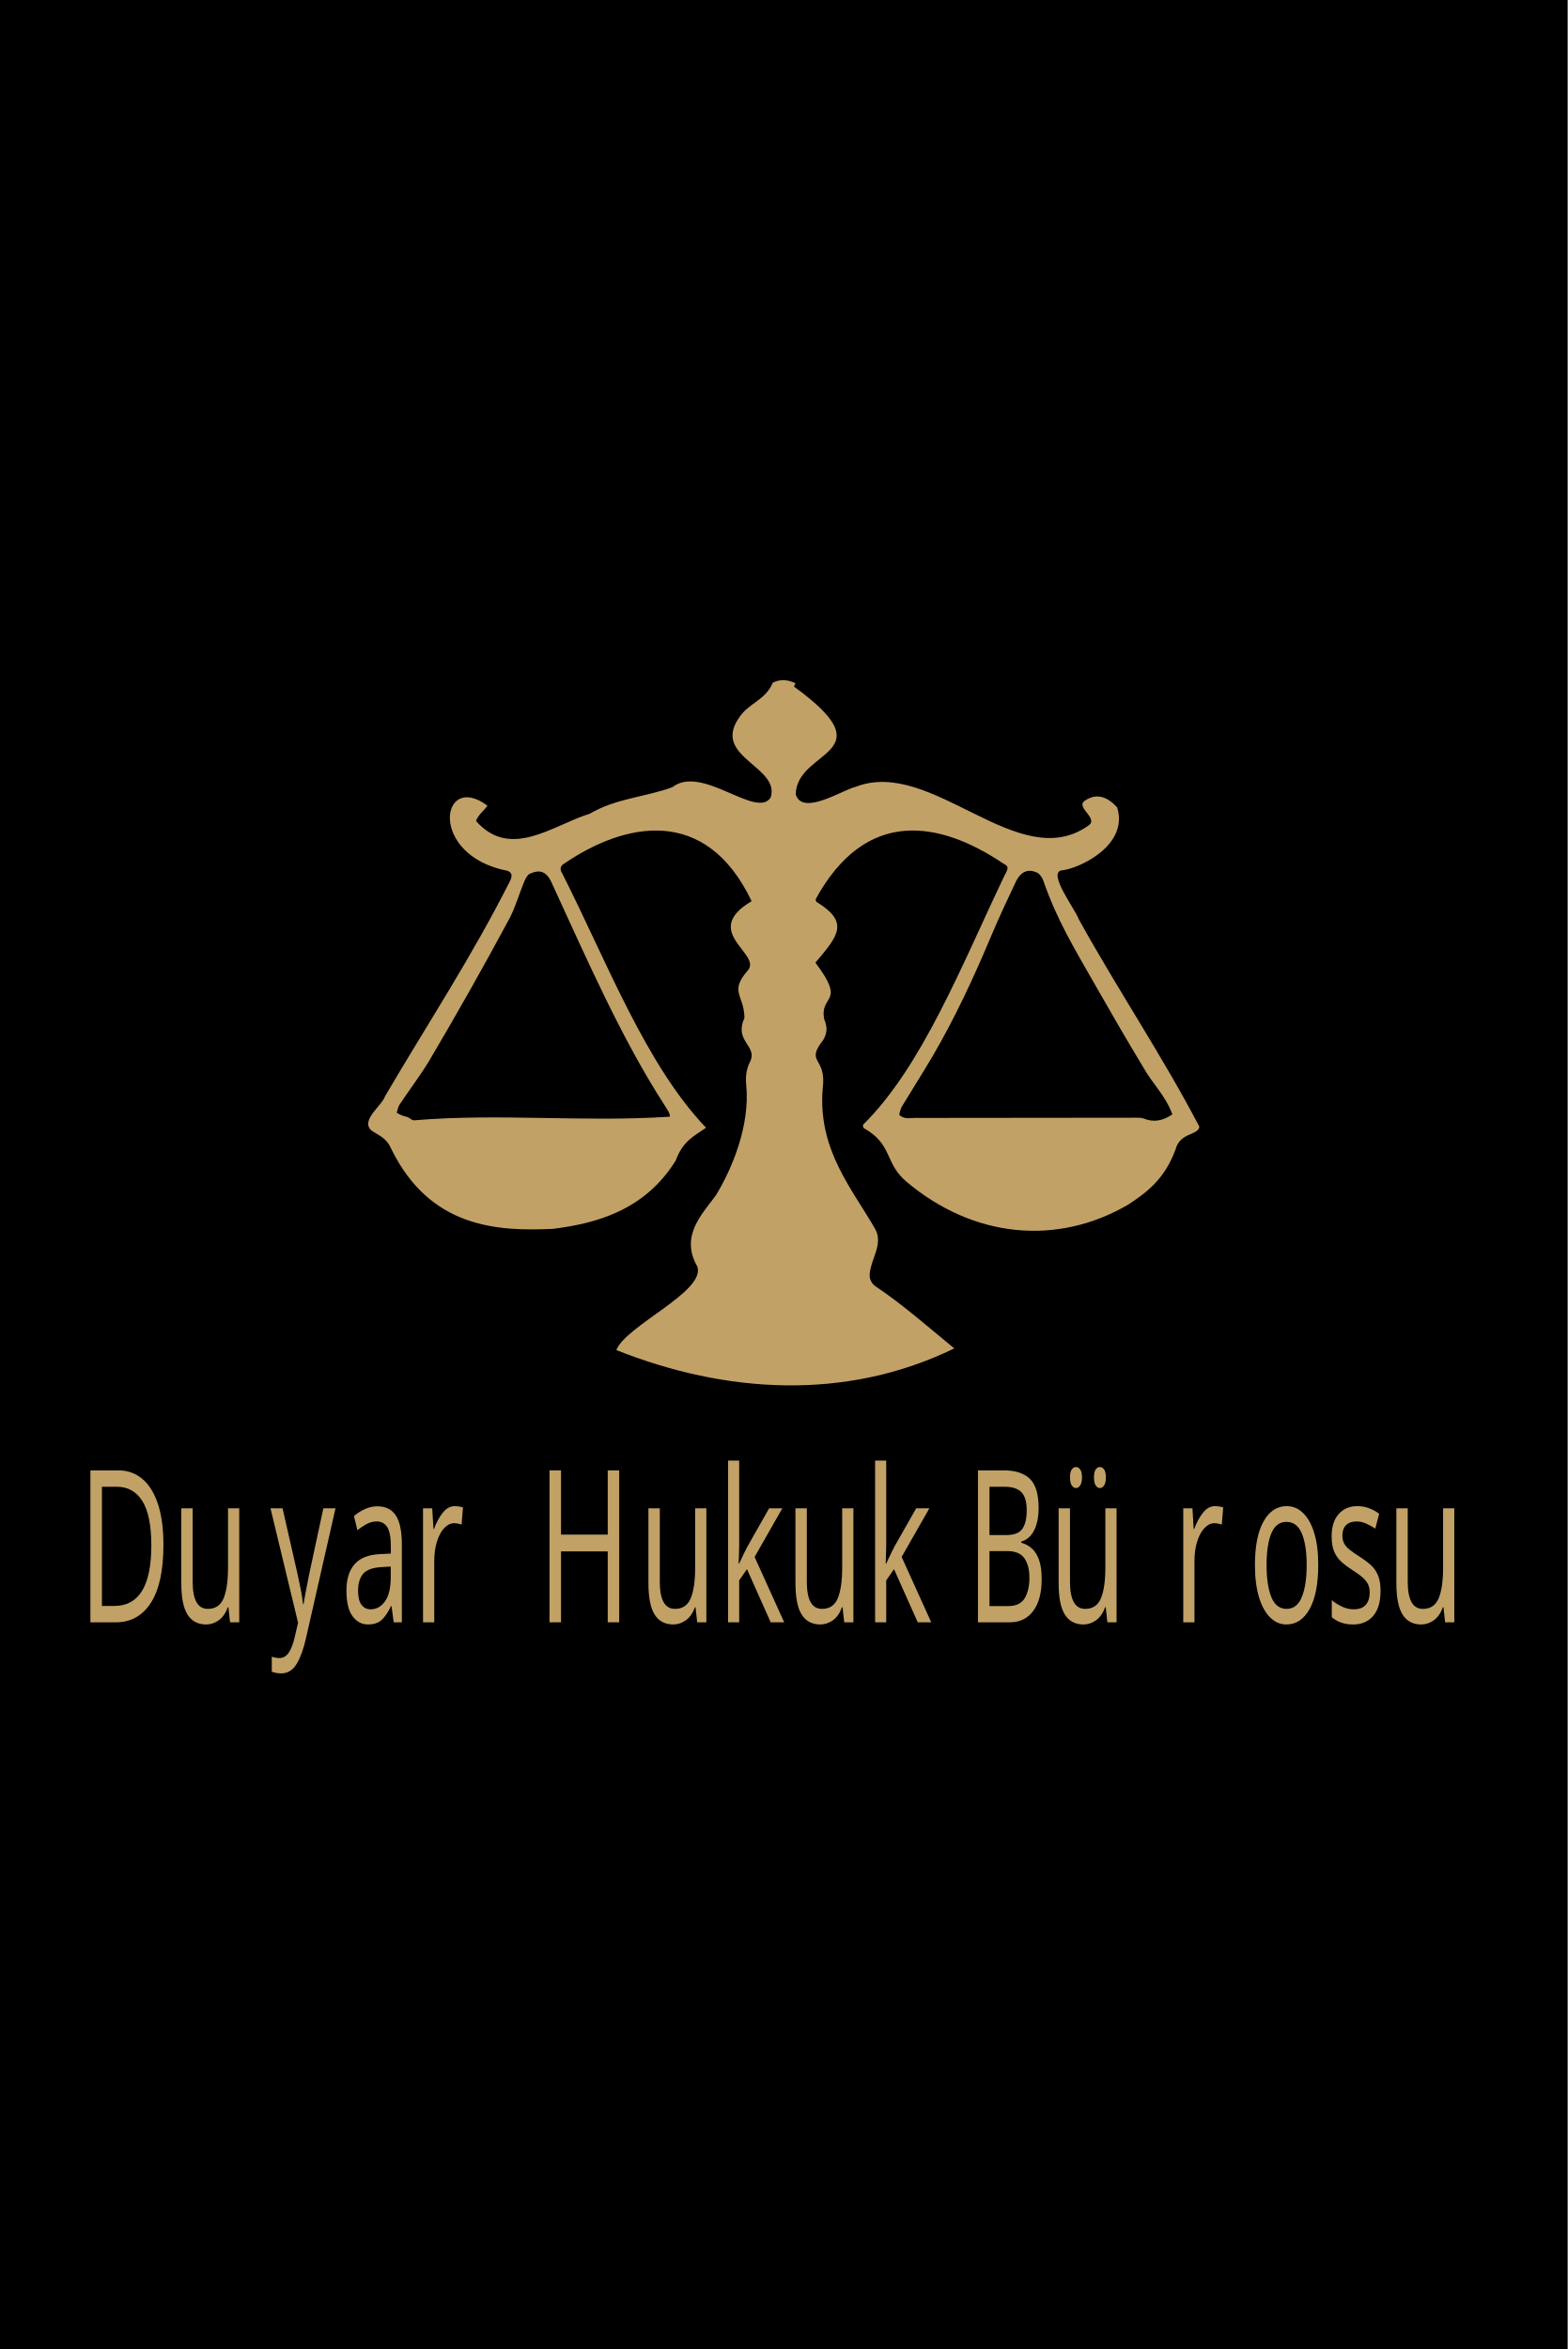
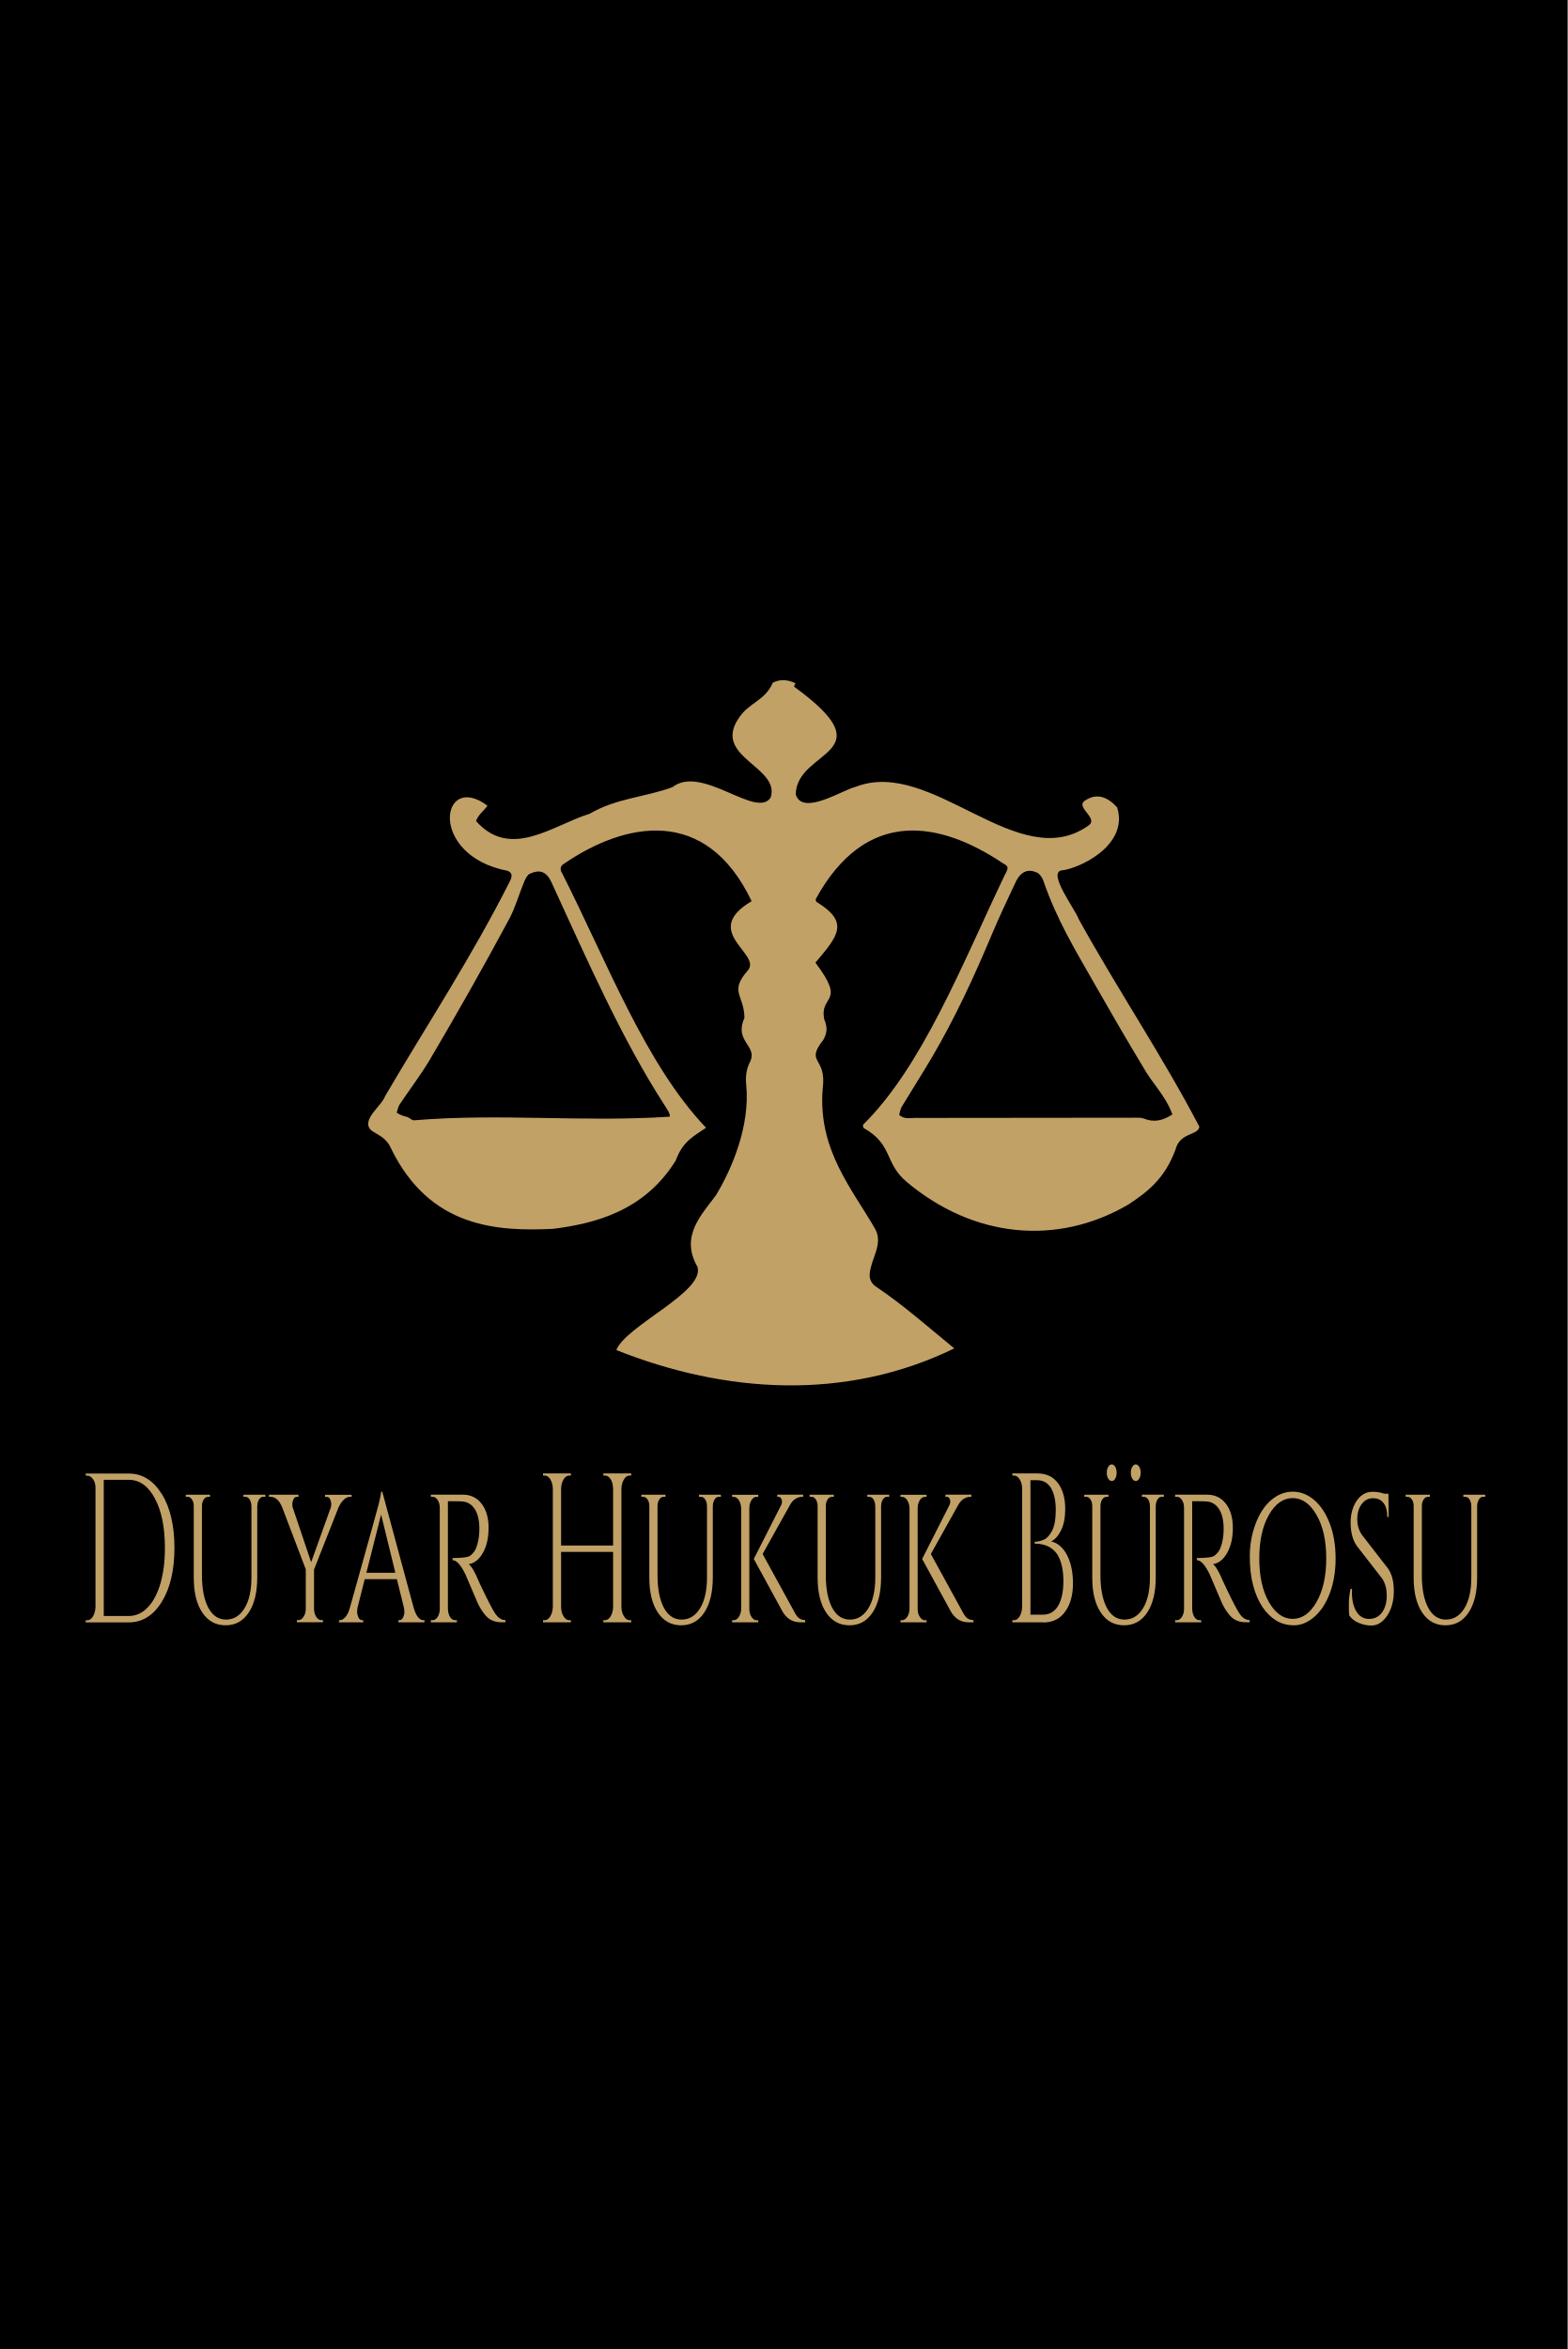
<svg xmlns="http://www.w3.org/2000/svg" id="Layer_1" data-name="Layer 1" viewBox="0 0 283 424">
  <defs>
    <style>
      .cls-1 {
-         font-family: Cinzel-Regular, Cinzel;
-         font-size: 38.4px;
-       }
- 
-       .cls-1, .cls-2 {
        fill: #c2a167;
-       }
- 
-       .cls-3 {
-         letter-spacing: -.09em;
-       }
- 
-       .cls-4 {
-         letter-spacing: -.03em;
-       }
- 
-       .cls-5 {
-         letter-spacing: -.02em;
-       }
- 
-       .cls-6 {
-         letter-spacing: 0em;
      }
    </style>
  </defs>
  <rect width="283" height="424" />
-   <path class="cls-2" d="m135.69,162.67c-8.3-17.42-22.99-14.23-33.95-6.71-.57.32-.71.98-.27,1.64,8.13,16.07,15.07,34.52,25.99,45.96-2.14,1.5-4.19,2.38-5.47,5.91-5.64,9.12-14.58,11.38-22.15,12.34-10.14.48-22.17-.2-29.16-14.33-.93-2.19-2.28-2.47-3.66-3.45-1.97-1.87,1.93-4.42,2.51-6.19,7.54-12.87,15.57-24.99,22.52-38.78.53-1.01.35-1.63-.5-1.89-14.39-2.83-11.98-18.06-3.55-11.74-.74,1.04-1.59,1.53-2.07,2.76,6.24,7.07,13.87.74,20.53-1.31,4.82-2.82,10.01-2.98,14.92-4.79,5.32-4.18,15.23,5.86,17.75,1.85,1.76-5.61-10.68-7.26-5.71-14.4,1.76-2.69,4.72-3.08,6.09-6.31,1.18-.61,2.6-.64,4.09.1-.11.24-.19.42-.27.6,17.09,12.4.46,11.21.32,19.46,1.22,3.98,8.47-.84,10.81-1.36,13.77-5.42,29.4,16.06,42.06,6.96,1.9-1.34-2.61-3.32-.57-4.54,2.04-1.31,3.94-.67,5.72,1.28,2.18,6.92-7,11.12-10.08,11.39-2.46.53,2.57,7.09,3.14,8.78,7.03,12.71,15.11,24.7,21.79,37.48-.29,1.66-3.51.94-4.33,4.17-2.01,5.4-5.24,7.71-8.52,9.89-12.79,7.46-27.86,6.08-40-4.11-4.09-3.45-2.4-6.72-7.82-9.76-.02-.18-.05-.35-.07-.53,10.72-10.54,17.91-29.01,25.55-44.99.78-1.46.81-1.64-.27-2.22-11.42-7.65-24.72-10.13-33.82,6.49.04.15.07.29.11.44,6.09,3.72,3.96,6.15-.15,11,5.72,7.54.64,5.69,1.61,10.27.59,1.41.52,2.39-.17,3.65-3.41,4.35.65,2.93-.12,8.82-.93,11.13,5.48,18.28,9.52,25.43,1.38,2.62-.72,5.17-1.01,7.79-.2,1.21.4,2.01,1.02,2.46,4.91,3.29,9.44,7.29,14.22,11.21-19.61,9.55-41.3,8.14-61.01.3,1.77-4.46,16.1-10.54,14.64-15.05-3.21-5.53.87-9.51,3.33-12.87,2.97-4.89,6.16-12.55,5.49-19.83-.2-1.76.08-3.19.76-4.44,1.2-2.8-3-3.55-1.09-7.77-.05-4.2-2.8-4.67.6-8.55,2.66-3.01-8.62-6.99.69-12.51Zm75.96,38.49c-1.34-3.58-3.56-5.46-5.25-8.49-3.04-5.04-6.02-10.18-8.97-15.36-3.27-5.75-6.68-11.32-9.07-18.31-.22-.65-.7-1.28-1.13-1.48-1.47-.68-2.88-.42-3.9,1.74-1.48,3.15-2.97,6.3-4.35,9.58-3.23,7.7-6.68,15.08-10.62,21.8-1.83,3.11-3.74,6.09-5.59,9.16-.22.36-.3.95-.45,1.43,1.07.98,2.31.46,3.48.56,13.13-.02,26.26-.04,39.39-.04.44,0,.9-.01,1.32.16,1.67.67,3.28.49,5.14-.76Zm-90.72.4c.03-.7-.6-1.43-.95-2.05-7.77-12.02-14.01-26.3-20.44-40.28-1.05-2.28-2.47-2.16-3.91-1.51-.39.18-.76.85-1.01,1.45-.89,2.15-1.58,4.56-2.59,6.51-4.72,8.8-9.59,17.4-14.56,25.81-1.69,2.78-3.57,5.24-5.34,7.89-.24.36-.35.96-.52,1.45.63.45,1.28.64,1.95.8.41.17.81.61,1.21.59,15.35-1.3,30.8.38,46.14-.66Z" />
-   <text class="cls-1" transform="translate(14.09 292.83) scale(.6 1)">
-     <tspan x="0" y="0">Du</tspan>
-     <tspan class="cls-3" x="57.87" y="0">y</tspan>
-     <tspan x="78.99" y="0">ar </tspan>
-     <tspan class="cls-5" x="138.13" y="0">H</tspan>
-     <tspan class="cls-6" x="168.58" y="0">ukuk Bü</tspan>
-     <tspan class="cls-4" x="329.26" y="0">r</tspan>
-     <tspan x="351.99" y="0">osu</tspan>
-   </text>
+   <path class="cls-1" d="m135.69,162.67c-8.3-17.42-22.99-14.23-33.95-6.71-.57.32-.71.98-.27,1.64,8.13,16.07,15.07,34.52,25.99,45.96-2.14,1.5-4.19,2.38-5.47,5.91-5.64,9.12-14.58,11.38-22.15,12.34-10.14.48-22.17-.2-29.16-14.33-.93-2.19-2.28-2.47-3.66-3.45-1.97-1.87,1.93-4.42,2.51-6.19,7.54-12.87,15.57-24.99,22.52-38.78.53-1.01.35-1.63-.5-1.89-14.39-2.83-11.98-18.06-3.55-11.74-.74,1.04-1.59,1.53-2.07,2.76,6.24,7.07,13.87.74,20.53-1.31,4.82-2.82,10.01-2.98,14.92-4.79,5.32-4.18,15.23,5.86,17.75,1.85,1.76-5.61-10.68-7.26-5.71-14.4,1.76-2.69,4.72-3.08,6.09-6.31,1.18-.61,2.6-.64,4.09.1-.11.24-.19.42-.27.6,17.09,12.4.46,11.21.32,19.46,1.22,3.98,8.47-.84,10.81-1.36,13.77-5.42,29.4,16.06,42.06,6.96,1.9-1.34-2.61-3.32-.57-4.54,2.04-1.31,3.94-.67,5.72,1.28,2.18,6.92-7,11.12-10.08,11.39-2.46.53,2.57,7.09,3.14,8.78,7.03,12.71,15.11,24.7,21.79,37.48-.29,1.66-3.51.94-4.33,4.17-2.01,5.4-5.24,7.71-8.52,9.89-12.79,7.46-27.86,6.08-40-4.11-4.09-3.45-2.4-6.72-7.82-9.76-.02-.18-.05-.35-.07-.53,10.72-10.54,17.91-29.01,25.55-44.99.78-1.46.81-1.64-.27-2.22-11.42-7.65-24.72-10.13-33.82,6.49.04.15.07.29.11.44,6.09,3.72,3.96,6.15-.15,11,5.72,7.54.64,5.69,1.61,10.27.59,1.41.52,2.39-.17,3.65-3.41,4.35.65,2.93-.12,8.82-.93,11.13,5.48,18.28,9.52,25.43,1.38,2.62-.72,5.17-1.01,7.79-.2,1.21.4,2.01,1.02,2.46,4.91,3.29,9.44,7.29,14.22,11.21-19.61,9.55-41.3,8.14-61.01.3,1.77-4.46,16.1-10.54,14.64-15.05-3.21-5.53.87-9.51,3.33-12.87,2.97-4.89,6.16-12.55,5.49-19.83-.2-1.76.08-3.19.76-4.44,1.2-2.8-3-3.55-1.09-7.77-.05-4.2-2.8-4.67.6-8.55,2.66-3.01-8.62-6.99.69-12.51Zm75.96,38.49c-1.34-3.58-3.56-5.46-5.25-8.49-3.04-5.04-6.02-10.18-8.97-15.36-3.27-5.75-6.68-11.32-9.07-18.31-.22-.65-.7-1.28-1.13-1.48-1.47-.68-2.88-.42-3.9,1.74-1.48,3.15-2.97,6.3-4.35,9.58-3.23,7.7-6.68,15.08-10.62,21.8-1.83,3.11-3.74,6.09-5.59,9.16-.22.36-.3.95-.45,1.43,1.07.98,2.31.46,3.48.56,13.13-.02,26.26-.04,39.39-.04.44,0,.9-.01,1.32.16,1.67.67,3.28.49,5.14-.76Zm-90.72.4c.03-.7-.6-1.43-.95-2.05-7.77-12.02-14.01-26.3-20.44-40.28-1.05-2.28-2.47-2.16-3.91-1.51-.39.18-.76.85-1.01,1.45-.89,2.15-1.58,4.56-2.59,6.51-4.72,8.8-9.59,17.4-14.56,25.81-1.69,2.78-3.57,5.24-5.34,7.89-.24.36-.35.96-.52,1.45.63.45,1.28.64,1.95.8.41.17.81.61,1.21.59,15.35-1.3,30.8.38,46.14-.66Z" />
+   <g>
+     <path class="cls-1" d="m29.21,269.66c1.52,2.47,2.28,5.72,2.28,9.74s-.76,7.26-2.28,9.73c-1.52,2.47-3.51,3.71-5.96,3.71h-7.78v-.38h.3c.4,0,.74-.24,1.02-.71.28-.47.43-1.04.45-1.71v-21.5c0-.61-.15-1.13-.45-1.55-.3-.42-.64-.63-1.02-.63h-.28l-.02-.38h7.78c2.45,0,4.43,1.24,5.96,3.71Zm-10.48-2.55v24.58h4.52c1.29,0,2.42-.51,3.41-1.54.99-1.02,1.75-2.46,2.3-4.32.54-1.86.81-4,.81-6.43,0-3.69-.6-6.66-1.8-8.91s-2.77-3.38-4.72-3.38h-4.52Z" />
+     <path class="cls-1" d="m47.88,270.17h-.34c-.41,0-.73.27-.94.81-.09.23-.15.5-.16.81v12.94c0,2.66-.51,4.77-1.53,6.32-1.02,1.55-2.41,2.32-4.19,2.32s-3.18-.77-4.2-2.3c-1.03-1.54-1.54-3.63-1.54-6.3v-12.94c0-.46-.11-.85-.32-1.17-.21-.32-.47-.48-.78-.48h-.34v-.38h4.36v.38h-.34c-.31,0-.57.16-.78.48-.21.32-.32.71-.32,1.17v12.48c0,2.48.38,4.44,1.14,5.88.76,1.43,1.83,2.15,3.21,2.15s2.49-.68,3.33-2.04c.83-1.36,1.25-3.21,1.25-5.57v-12.9c-.02-.49-.13-.88-.33-1.19-.21-.31-.46-.46-.77-.46h-.34v-.38h3.95v.38Z" />
+     <path class="cls-1" d="m63.49,270.17h-.28c-.41,0-.81.19-1.18.56-.38.37-.68.84-.93,1.4l-4.41,11.17v7.07c0,.56.13,1.05.39,1.46.26.41.57.61.94.61h.28v.38h-4.71v-.38h.28c.37,0,.68-.21.94-.61.26-.41.39-.9.39-1.46v-7.1l-4.25-11.17c-.52-1.28-1.22-1.92-2.11-1.92h-.28v-.38h5.32v.38h-.28c-.29,0-.5.15-.63.46s-.2.57-.2.79.02.42.05.6l3.35,9.95,3.56-9.91c.05-.21.07-.42.07-.63s-.07-.48-.19-.79c-.13-.31-.35-.46-.65-.46h-.28v-.38h4.8v.38Z" />
+     <path class="cls-1" d="m76.45,292.45h.18v.38h-4.71v-.38h.18c.29,0,.51-.17.67-.5.15-.33.23-.65.23-.94s-.03-.58-.09-.86l-1.26-5.11h-5.81l-1.26,4.99c-.08.33-.11.65-.11.94s.08.61.23.96c.15.35.38.52.69.52h.18v.38h-4.38v-.38h.18c.32,0,.65-.19.98-.56.33-.37.6-.93.81-1.67,3.35-11.98,5.1-18.25,5.23-18.82.26-1.08.4-1.79.41-2.15h.21l5.67,20.97c.44,1.49,1.03,2.23,1.77,2.23Zm-10.31-8.56h5.23l-2.57-10.52-2.66,10.52Z" />
+     <path class="cls-1" d="m82.08,270.98h-1.22v19.39c.01.79.23,1.4.64,1.81.2.18.42.27.67.27h.3l.02.38h-4.71v-.38h.32c.35,0,.65-.2.91-.6.25-.4.38-.88.38-1.44v-18.24c0-.56-.13-1.04-.38-1.42-.25-.38-.55-.58-.91-.58h-.32v-.38h5.76c1.44,0,2.57.55,3.41,1.65s1.25,2.55,1.25,4.34-.34,3.29-1.01,4.49c-.67,1.2-1.53,1.9-2.57,2.07.49.36,1.08,1.36,1.77,3-.02,0,.25.56.79,1.69.54,1.13.98,2,1.31,2.63.33.63.6,1.11.81,1.44.57.9,1.22,1.34,1.95,1.34v.38h-.71c-1.21,0-2.16-.4-2.85-1.19-.52-.59-1-1.32-1.42-2.19-.09-.21-.48-1.11-1.16-2.71-.68-1.6-1.04-2.45-1.09-2.55-.83-1.71-1.6-2.57-2.32-2.57v-.38c1.79,0,2.87-.15,3.24-.46.5-.43.85-.9,1.03-1.38.38-1.02.57-2.15.57-3.38,0-1.56-.28-2.76-.83-3.61-.55-.84-1.29-1.31-2.23-1.38-.41-.03-.89-.04-1.42-.04Z" />
+     <path class="cls-1" d="m109.21,292.45c.4,0,.74-.23,1.02-.69s.43-1.02.45-1.69v-9.95h-9.39v9.91c0,.67.15,1.24.44,1.71.29.47.63.71,1.03.71h.3v.38h-5.03v-.38h.3c.4,0,.74-.24,1.02-.71.28-.47.43-1.04.45-1.71v-21.31c-.02-.67-.17-1.23-.45-1.69-.28-.46-.62-.69-1.02-.69h-.3v-.38h5.03v.38h-.3c-.4,0-.74.23-1.02.69-.28.46-.43,1.02-.45,1.69v10.25h9.39v-10.25c-.02-.92-.26-1.61-.73-2.07-.23-.2-.47-.31-.73-.31h-.3v-.38h5.03v.38h-.3c-.4,0-.74.24-1.02.71-.28.47-.43,1.04-.45,1.71v21.27c.01.67.16,1.24.45,1.71.28.47.62.71,1.02.71h.3v.38h-5.03v-.38h.3Z" />
+     <path class="cls-1" d="m130.12,270.17h-.34c-.41,0-.73.27-.94.81-.09.23-.15.5-.16.81v12.94c0,2.66-.51,4.77-1.53,6.32-1.02,1.55-2.41,2.32-4.19,2.32s-3.17-.77-4.2-2.3-1.54-3.63-1.54-6.3v-12.94c0-.46-.11-.85-.32-1.17-.21-.32-.47-.48-.78-.48h-.34v-.38h4.36v.38h-.34c-.31,0-.57.16-.78.48-.21.32-.32.71-.32,1.17v12.48c0,2.48.38,4.44,1.14,5.88.76,1.43,1.83,2.15,3.21,2.15s2.49-.68,3.33-2.04c.83-1.36,1.25-3.21,1.25-5.57v-12.9c-.02-.49-.13-.88-.33-1.19-.21-.31-.46-.46-.77-.46h-.34v-.38h3.95v.38Z" />
+     <path class="cls-1" d="m136.63,292.45h.25v.38h-4.71v-.38h.28c.37,0,.68-.21.94-.61.26-.41.4-.9.41-1.46v-18.12c-.02-.56-.15-1.05-.41-1.46-.26-.41-.57-.61-.94-.61h-.28v-.38h4.71v.38h-.28c-.49,0-.87.33-1.15,1-.12.31-.18.65-.18,1.04v18.2c0,.56.13,1.04.4,1.44.27.4.58.6.95.6Zm8.72.38h-.85c-1.5,0-2.62-.73-3.37-2.19l-5.05-9.25,4.94-9.72c.17-.36.19-.7.08-1.02-.12-.32-.31-.48-.58-.48h-.21v-.38h4.68v.38h-.09c-.93,0-1.68.46-2.23,1.38l-5,8.95,5.69,10.37c.28.56.56.96.85,1.19.29.23.67.36,1.15.38v.38Z" />
+     <path class="cls-1" d="m160.5,270.17h-.34c-.41,0-.73.27-.94.81-.09.23-.15.5-.16.81v12.94c0,2.66-.51,4.77-1.53,6.32-1.02,1.55-2.41,2.32-4.19,2.32s-3.18-.77-4.2-2.3-1.54-3.63-1.54-6.3v-12.94c0-.46-.11-.85-.32-1.17-.21-.32-.47-.48-.78-.48h-.34v-.38h4.36v.38h-.34c-.31,0-.57.16-.78.48-.21.32-.32.71-.32,1.17v12.48c0,2.48.38,4.44,1.14,5.88.76,1.43,1.83,2.15,3.21,2.15s2.49-.68,3.33-2.04c.83-1.36,1.25-3.21,1.25-5.57v-12.9c-.02-.49-.13-.88-.33-1.19s-.46-.46-.77-.46h-.34v-.38h3.95v.38Z" />
+     <path class="cls-1" d="m167.02,292.45h.25v.38h-4.71v-.38h.28c.37,0,.68-.21.94-.61.26-.41.4-.9.41-1.46v-18.12c-.01-.56-.15-1.05-.41-1.46-.26-.41-.57-.61-.94-.61h-.28v-.38h4.71v.38h-.28c-.49,0-.87.33-1.15,1-.12.31-.18.65-.18,1.04v18.2c0,.56.13,1.04.4,1.44.27.4.58.6.95.6Zm8.72.38h-.85c-1.5,0-2.62-.73-3.37-2.19l-5.05-9.25,4.93-9.72c.17-.36.2-.7.08-1.02-.12-.32-.31-.48-.59-.48h-.21v-.38h4.68v.38h-.09c-.93,0-1.67.46-2.23,1.38l-5,8.95,5.69,10.37c.28.56.56.96.85,1.19.29.23.67.36,1.15.38v.38Z" />
+     <path class="cls-1" d="m188.35,292.83h-5.6l.02-.38h.28c.4,0,.74-.23,1.02-.69.28-.46.43-1.02.45-1.69v-21.35c0-.67-.15-1.23-.44-1.69-.29-.46-.63-.69-1.03-.69h-.28l-.02-.38h4.57c1.58,0,2.8.58,3.67,1.75s1.31,2.72,1.31,4.67c0,1.54-.25,2.81-.74,3.82-.49,1.01-1.09,1.68-1.79,2.02,1.21.31,2.17,1.14,2.87,2.5.7,1.36,1.06,3.07,1.06,5.13s-.47,3.75-1.41,5.05c-.94,1.31-2.25,1.96-3.94,1.96Zm-2.34-1.38h2.29c1.16,0,2.07-.53,2.71-1.59.64-1.06.96-2.57.96-4.51,0-1.1-.11-2.07-.33-2.9-.22-.83-.5-1.49-.84-1.98-.89-1.23-2.22-1.84-3.99-1.84h-.02v-.35h.22c.13,0,.32-.02.56-.08.24-.05.52-.14.83-.27.31-.13.58-.33.83-.61.25-.28.47-.61.69-1,.44-.84.67-2.11.67-3.78s-.29-2.99-.86-3.94c-.57-.95-1.4-1.42-2.49-1.42h-1.22v24.27Z" />
+     <path class="cls-1" d="m210.08,270.17h-.34c-.41,0-.73.27-.94.81-.09.23-.15.5-.16.81v12.94c0,2.66-.51,4.77-1.53,6.32-1.02,1.55-2.41,2.32-4.19,2.32s-3.18-.77-4.2-2.3c-1.03-1.54-1.54-3.63-1.54-6.3v-12.94c0-.46-.11-.85-.32-1.17-.21-.32-.47-.48-.78-.48h-.34v-.38h4.36v.38h-.34c-.31,0-.57.16-.78.48-.21.32-.32.71-.32,1.17v12.48c0,2.48.38,4.44,1.14,5.88.76,1.43,1.83,2.15,3.21,2.15s2.49-.68,3.33-2.04c.83-1.36,1.25-3.21,1.25-5.57v-12.9c-.02-.74-.25-1.25-.69-1.54-.12-.08-.26-.12-.41-.12h-.34v-.38h3.95v.38Zm-8.75-3.28c-.17.29-.38.44-.63.44s-.47-.15-.64-.44c-.18-.29-.26-.65-.26-1.06s.09-.76.26-1.06c.18-.29.39-.44.64-.44s.46.15.63.44c.17.29.25.65.25,1.06s-.08.76-.25,1.06Zm4.33,0c-.18.29-.39.44-.63.44s-.46-.15-.63-.44c-.18-.29-.26-.65-.26-1.06s.09-.76.26-1.06c.18-.29.39-.44.63-.44s.46.15.63.44c.18.29.26.65.26,1.06s-.09.76-.26,1.06Z" />
+     <path class="cls-1" d="m216.44,270.98h-1.22v19.39c.02.79.23,1.4.64,1.81.2.18.42.27.67.27h.3l.02.38h-4.71v-.38h.32c.35,0,.65-.2.91-.6.25-.4.38-.88.38-1.44v-18.24c0-.56-.13-1.04-.38-1.42-.25-.38-.55-.58-.91-.58h-.32v-.38h5.76c1.44,0,2.57.55,3.41,1.65s1.25,2.55,1.25,4.34-.34,3.29-1.01,4.49c-.67,1.2-1.53,1.9-2.57,2.07.49.36,1.08,1.36,1.77,3-.01,0,.25.56.79,1.69.54,1.13.98,2,1.31,2.63.33.63.6,1.11.81,1.44.57.9,1.22,1.34,1.95,1.34v.38h-.71c-1.21,0-2.16-.4-2.85-1.19-.52-.59-1-1.32-1.42-2.19-.09-.21-.48-1.11-1.16-2.71-.68-1.6-1.04-2.45-1.09-2.55-.83-1.71-1.6-2.57-2.32-2.57v-.38c1.79,0,2.87-.15,3.24-.46.5-.43.85-.9,1.03-1.38.38-1.02.57-2.15.57-3.38,0-1.56-.28-2.76-.83-3.61s-1.29-1.31-2.23-1.38c-.41-.03-.89-.04-1.42-.04Z" />
+     <path class="cls-1" d="m229.48,270.77c1.18-1.01,2.47-1.52,3.89-1.52s2.71.51,3.89,1.52c1.18,1.01,2.12,2.44,2.81,4.28.7,1.84,1.04,3.93,1.04,6.26s-.35,4.42-1.04,6.26c-.7,1.84-1.63,3.27-2.81,4.28-1.18,1.01-2.39,1.52-3.63,1.52s-2.33-.29-3.28-.88c-.95-.59-1.77-1.41-2.47-2.46-.7-1.05-1.25-2.33-1.65-3.84-.41-1.51-.61-3.28-.61-5.32s.35-3.97,1.04-5.82c.7-1.84,1.63-3.27,2.81-4.28Zm-.42,18.39c1.16,2.04,2.59,3.05,4.3,3.05s3.15-1.02,4.31-3.05c1.16-2.04,1.75-4.65,1.75-7.85s-.58-5.82-1.75-7.85-2.6-3.05-4.31-3.05-3.15,1.02-4.3,3.05-1.73,4.65-1.73,7.85.58,5.82,1.73,7.85Z" />
+     <path class="cls-1" d="m243.57,291.56c-.05-.31-.07-.93-.07-1.88s.1-1.91.3-2.88h.28c-.02.23-.02.46-.02.69,0,1.38.27,2.52.81,3.4.54.88,1.3,1.33,2.26,1.33s1.8-.39,2.36-1.17c.57-.78.85-1.79.85-3.03s-.28-2.27-.83-3.09l-4.59-5.91c-.73-1.05-1.1-2.46-1.1-4.22,0-1,.16-1.92.49-2.76s.79-1.52,1.38-2.02,1.28-.75,2.08-.75,1.5.12,2.11.35h.76l.05,4.19h-.25c0-1.08-.22-1.91-.67-2.5-.44-.59-1.08-.88-1.91-.88s-1.51.35-2.04,1.06c-.54.71-.8,1.61-.8,2.73s.3,2.08.9,2.9l4.64,5.99c.7.97,1.06,2.33,1.06,4.07s-.39,3.21-1.18,4.42c-.79,1.2-1.75,1.81-2.88,1.81-.75,0-1.5-.15-2.25-.46-.75-.31-1.32-.75-1.72-1.34Z" />
+     <path class="cls-1" d="m268.1,270.17h-.34c-.41,0-.73.27-.94.81-.09.23-.15.5-.16.81v12.94c0,2.66-.51,4.77-1.53,6.32-1.02,1.55-2.41,2.32-4.19,2.32s-3.18-.77-4.2-2.3c-1.03-1.54-1.54-3.63-1.54-6.3v-12.94c0-.46-.11-.85-.32-1.17-.21-.32-.47-.48-.78-.48h-.34v-.38h4.36v.38h-.34c-.31,0-.57.16-.78.48-.21.32-.32.71-.32,1.17v12.48c0,2.48.38,4.44,1.14,5.88.76,1.43,1.83,2.15,3.21,2.15s2.49-.68,3.33-2.04c.83-1.36,1.25-3.21,1.25-5.57v-12.9c-.02-.49-.13-.88-.33-1.19s-.46-.46-.77-.46h-.34v-.38h3.95v.38Z" />
+   </g>
</svg>
